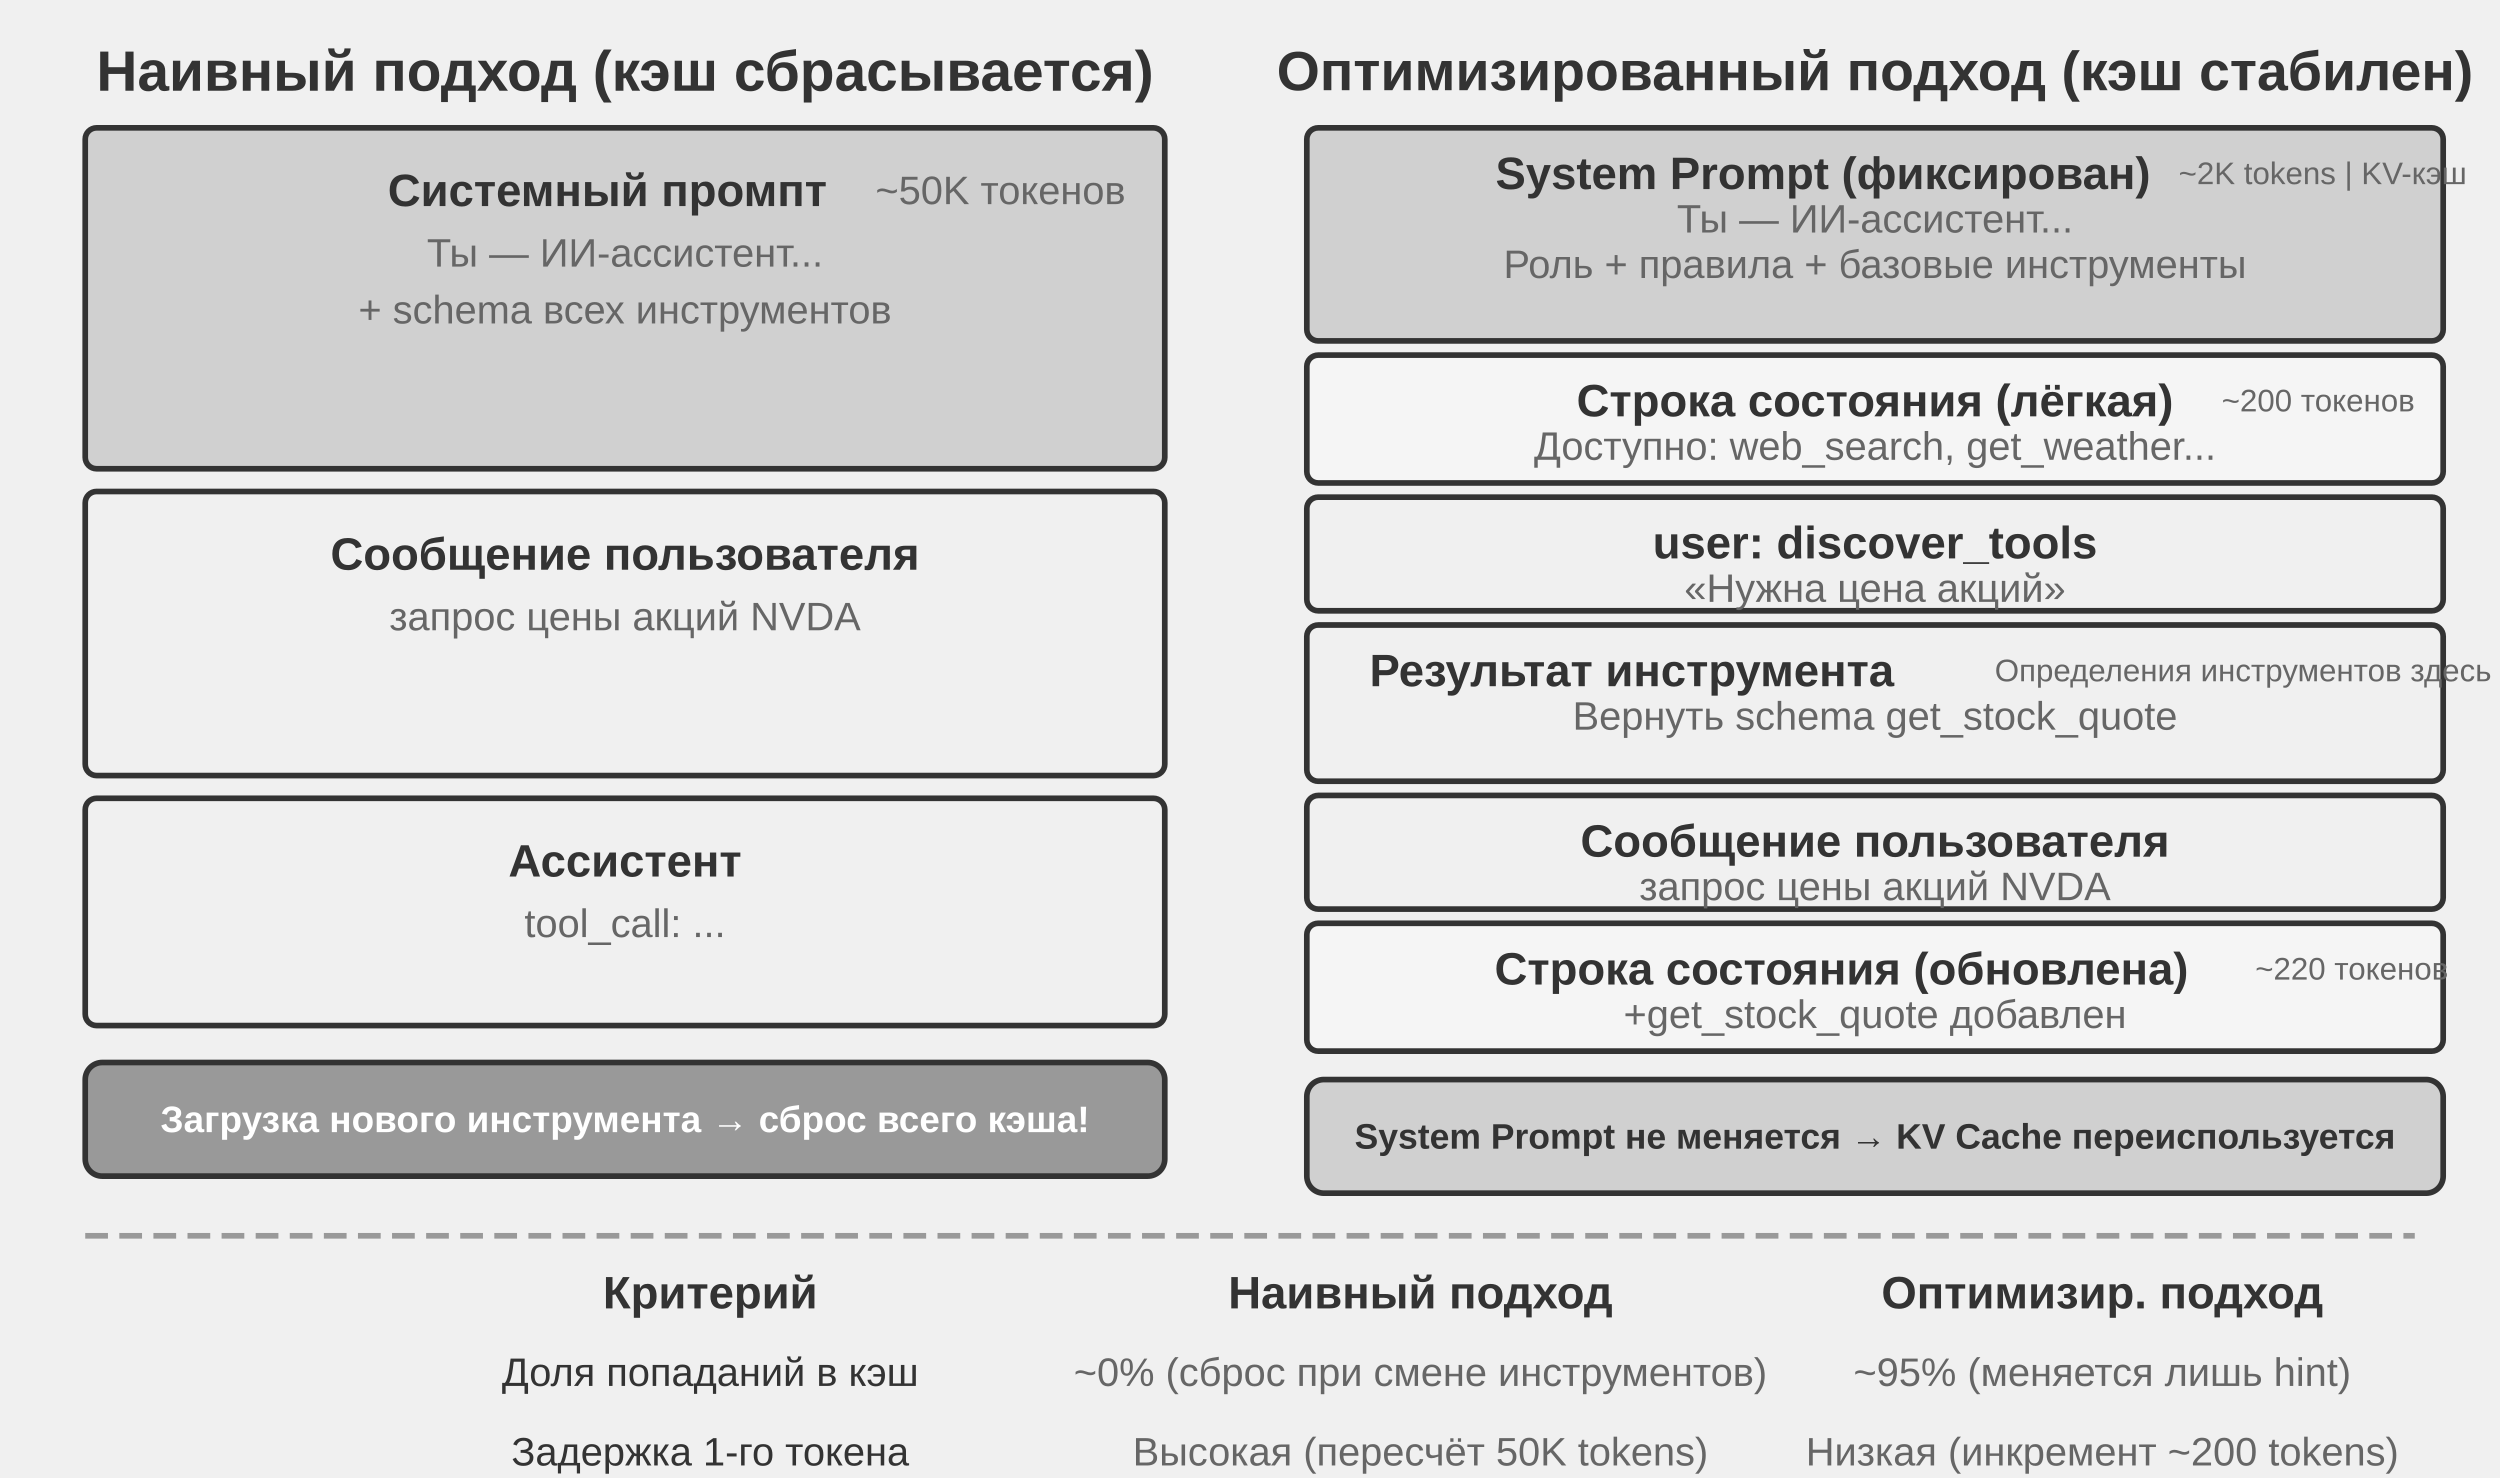
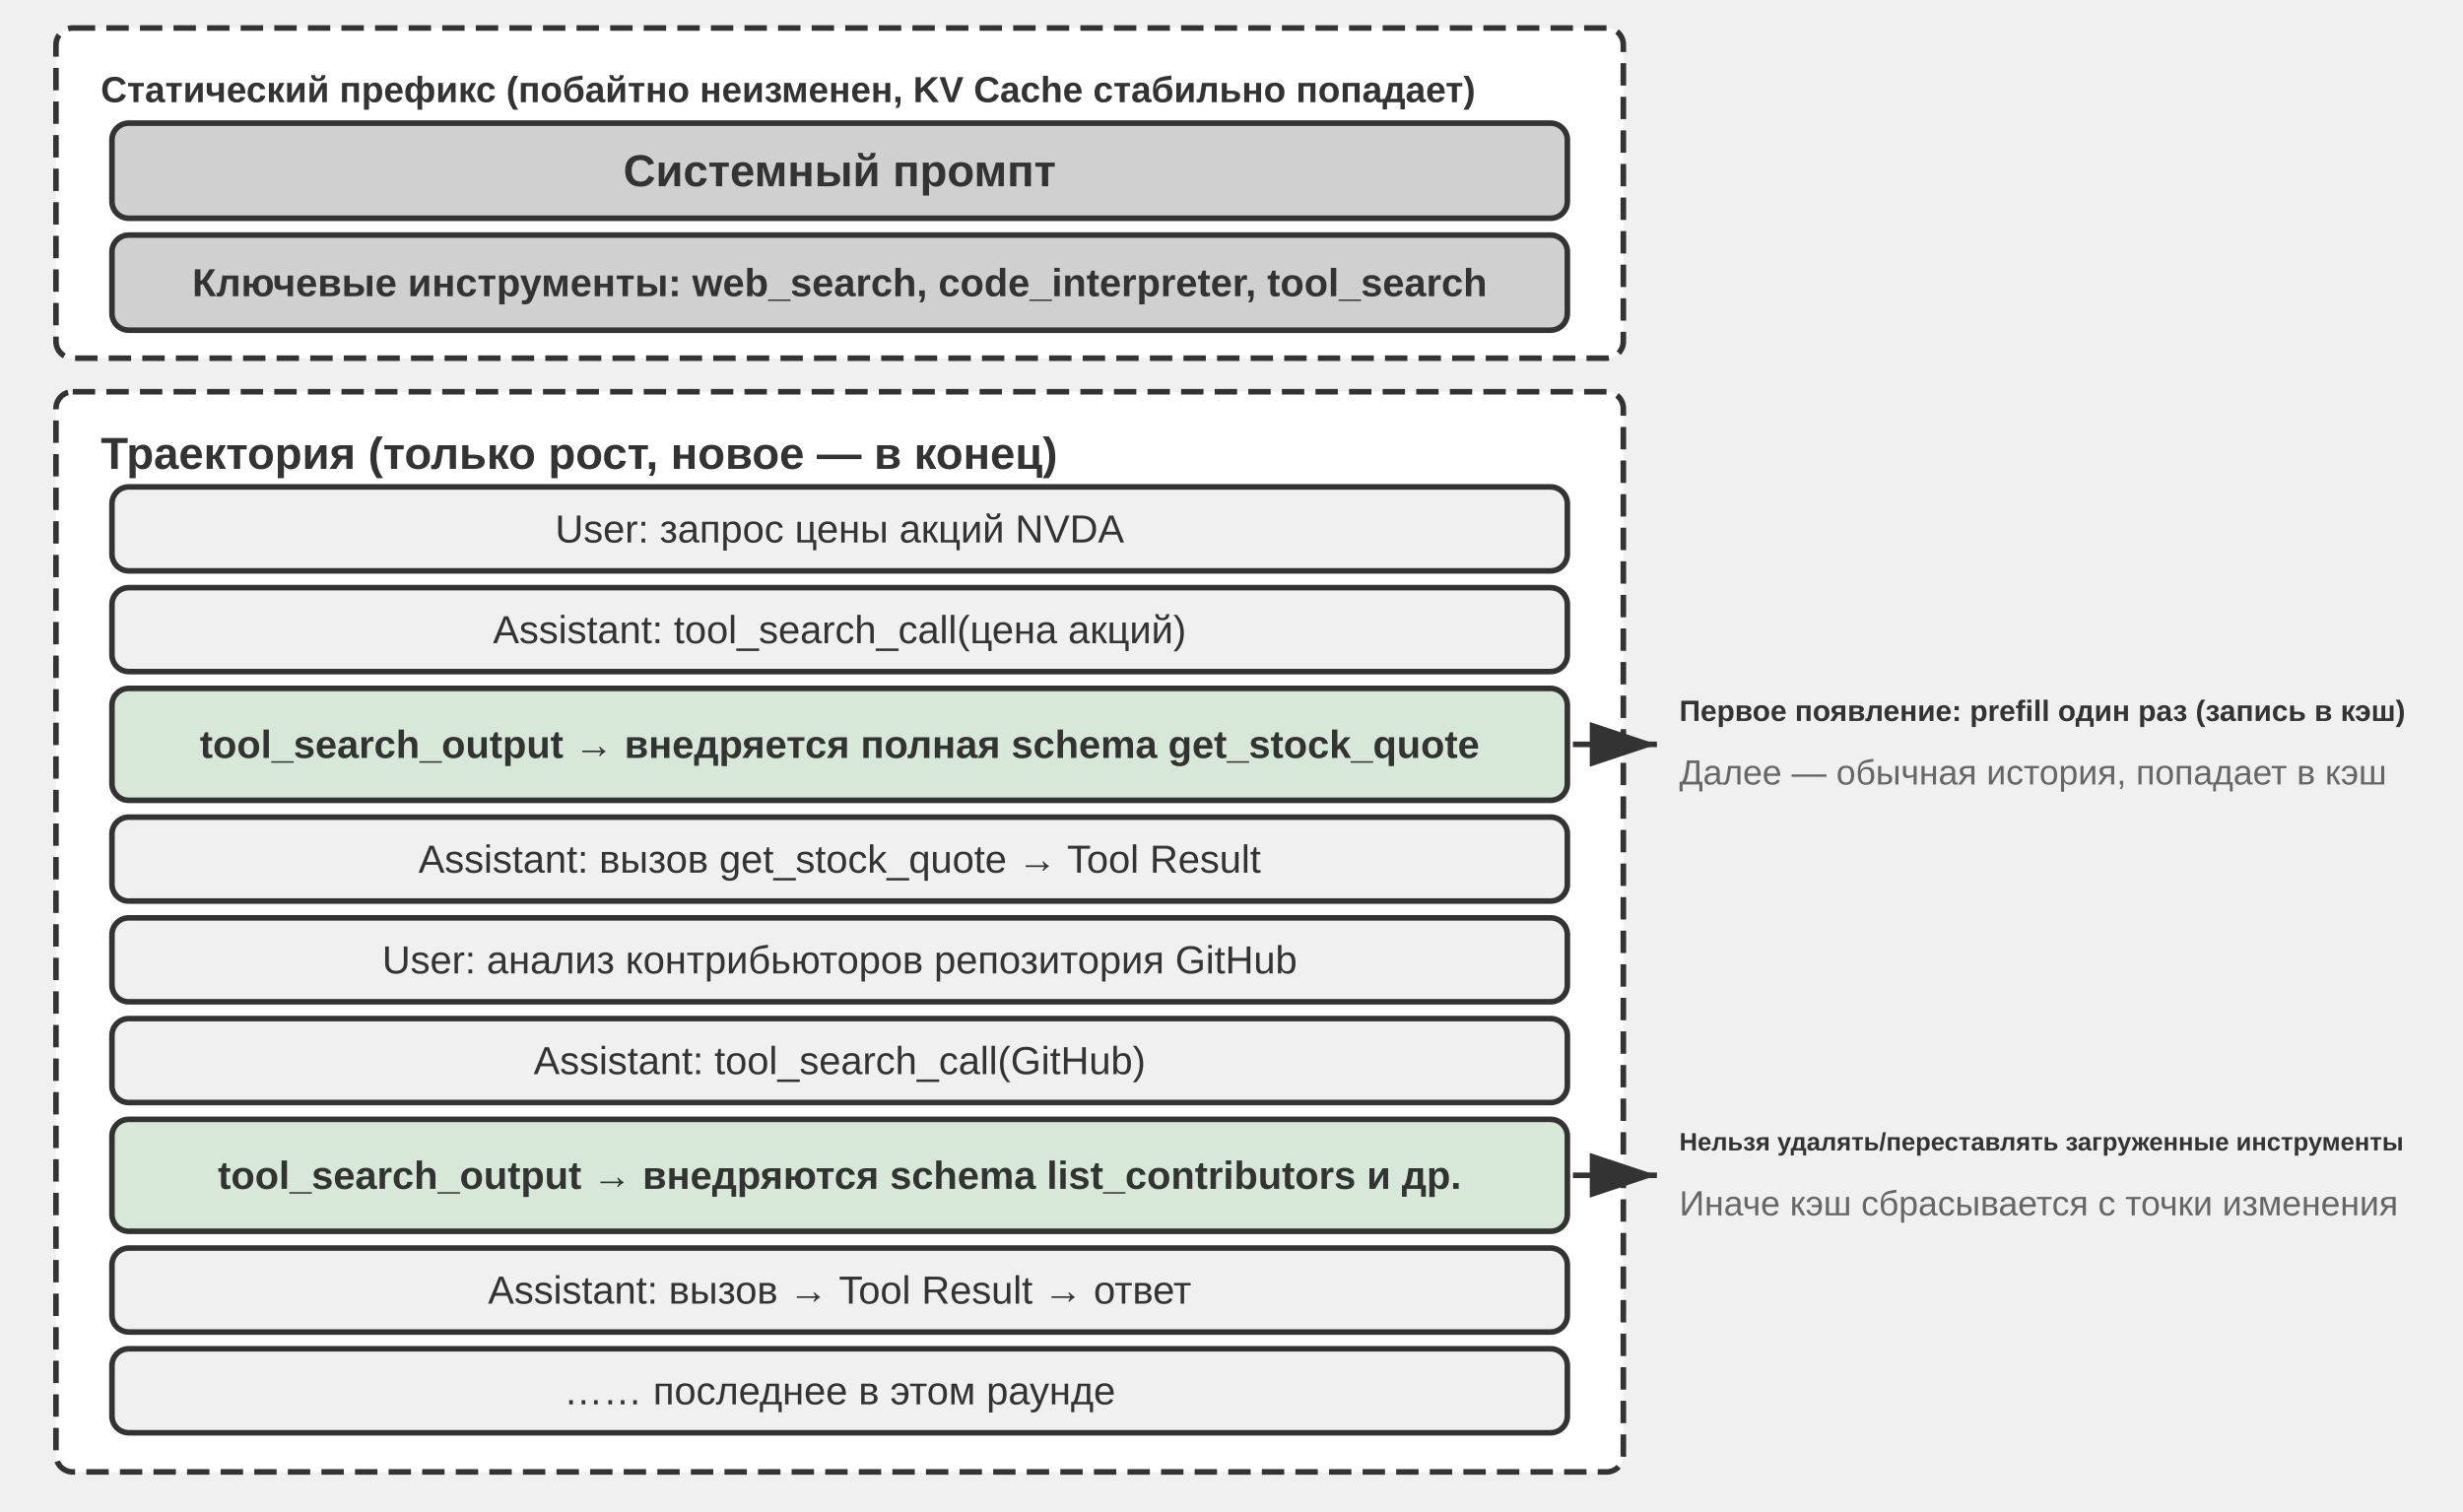
- <svg xmlns="http://www.w3.org/2000/svg" viewBox="0 40 880 520" width="880" height="520" style="background:#ffffff">
+ <svg xmlns="http://www.w3.org/2000/svg" viewBox="0 40 880 540" width="880" height="540" style="background:#ffffff">
  <defs>
    <marker id="ah" markerWidth="12" markerHeight="8" refX="12" refY="4" orient="auto">
      <polygon points="0 0, 12 4, 0 8" fill="#333333" />
    </marker>
    <marker id="ah-light" markerWidth="12" markerHeight="8" refX="12" refY="4" orient="auto">
      <polygon points="0 0, 12 4, 0 8" fill="#999999" />
    </marker>
  </defs>
-   <text x="220" y="65" font-family="Arial, 'Helvetica Neue', Helvetica, 'PingFang SC', 'Microsoft YaHei', sans-serif" font-size="20" fill="#333333" text-anchor="middle" dominant-baseline="central" font-weight="bold">Наивный подход (кэш сбрасывается)</text>
-   <rect x="30" y="85" width="380" height="120" rx="4" fill="#d0d0d0" stroke="#333333" stroke-width="2" />
-   <text x="213.8" y="107" font-family="Arial, 'Helvetica Neue', Helvetica, 'PingFang SC', 'Microsoft YaHei', sans-serif" font-size="16" fill="#333333" text-anchor="middle" dominant-baseline="central" font-weight="bold">Системный промпт</text>
-   <text x="220" y="129" font-family="Arial, 'Helvetica Neue', Helvetica, 'PingFang SC', 'Microsoft YaHei', sans-serif" font-size="14" fill="#666666" text-anchor="middle" dominant-baseline="central" font-weight="normal">Ты — ИИ-ассистент...</text>
-   <text x="220" y="149" font-family="Arial, 'Helvetica Neue', Helvetica, 'PingFang SC', 'Microsoft YaHei', sans-serif" font-size="14" fill="#666666" text-anchor="middle" dominant-baseline="central" font-weight="normal">+ schema всех инструментов</text>
-   <text x="396.2" y="107" font-family="Arial, 'Helvetica Neue', Helvetica, 'PingFang SC', 'Microsoft YaHei', sans-serif" font-size="14" fill="#666666" text-anchor="end" dominant-baseline="central" font-weight="normal">~50K токенов</text>
-   <rect x="30" y="213" width="380" height="100" rx="4" fill="#f0f0f0" stroke="#333333" stroke-width="2" />
-   <text x="220" y="235" font-family="Arial, 'Helvetica Neue', Helvetica, 'PingFang SC', 'Microsoft YaHei', sans-serif" font-size="16" fill="#333333" text-anchor="middle" dominant-baseline="central" font-weight="bold">Сообщение пользователя</text>
-   <text x="220" y="257" font-family="Arial, 'Helvetica Neue', Helvetica, 'PingFang SC', 'Microsoft YaHei', sans-serif" font-size="14" fill="#666666" text-anchor="middle" dominant-baseline="central" font-weight="normal">запрос цены акций NVDA</text>
-   <rect x="30" y="321" width="380" height="80" rx="4" fill="#f0f0f0" stroke="#333333" stroke-width="2" />
-   <text x="220" y="343" font-family="Arial, 'Helvetica Neue', Helvetica, 'PingFang SC', 'Microsoft YaHei', sans-serif" font-size="16" fill="#333333" text-anchor="middle" dominant-baseline="central" font-weight="bold">Ассистент</text>
-   <text x="220" y="365" font-family="Arial, 'Helvetica Neue', Helvetica, 'PingFang SC', 'Microsoft YaHei', sans-serif" font-size="14" fill="#666666" text-anchor="middle" dominant-baseline="central" font-weight="normal">tool_call: ...</text>
-   <rect x="30" y="414" width="380" height="40" rx="6" fill="#999999" stroke="#333333" stroke-width="2" />
-   <text x="220" y="434" font-family="Arial, 'Helvetica Neue', Helvetica, 'PingFang SC', 'Microsoft YaHei', sans-serif" font-size="13" fill="#ffffff" text-anchor="middle" dominant-baseline="central" font-weight="bold">Загрузка нового инструмента → сброс всего кэша!</text>
-   <text x="660" y="65" font-family="Arial, 'Helvetica Neue', Helvetica, 'PingFang SC', 'Microsoft YaHei', sans-serif" font-size="19.5" fill="#333333" text-anchor="middle" dominant-baseline="central" font-weight="bold">Оптимизированный подход (кэш стабилен)</text>
-   <rect x="460" y="85" width="400" height="75" rx="4" fill="#d0d0d0" stroke="#333333" stroke-width="2" />
-   <text x="641.7" y="101" font-family="Arial, 'Helvetica Neue', Helvetica, 'PingFang SC', 'Microsoft YaHei', sans-serif" font-size="16" fill="#333333" text-anchor="middle" dominant-baseline="central" font-weight="bold">System Prompt (фиксирован)</text>
-   <text x="660" y="117" font-family="Arial, 'Helvetica Neue', Helvetica, 'PingFang SC', 'Microsoft YaHei', sans-serif" font-size="14" fill="#666666" text-anchor="middle" dominant-baseline="central" font-weight="normal">Ты — ИИ-ассистент...</text>
-   <text x="660" y="133" font-family="Arial, 'Helvetica Neue', Helvetica, 'PingFang SC', 'Microsoft YaHei', sans-serif" font-size="14" fill="#666666" text-anchor="middle" dominant-baseline="central" font-weight="normal">Роль + правила + базовые инструменты</text>
-   <text x="868.3" y="101" font-family="Arial, 'Helvetica Neue', Helvetica, 'PingFang SC', 'Microsoft YaHei', sans-serif" font-size="11" fill="#666666" text-anchor="end" dominant-baseline="central" font-weight="normal">~2K tokens | KV-кэш</text>
-   <rect x="460" y="165" width="400" height="45" rx="4" fill="#f5f5f5" stroke="#333333" stroke-width="2" />
-   <text x="660" y="181" font-family="Arial, 'Helvetica Neue', Helvetica, 'PingFang SC', 'Microsoft YaHei', sans-serif" font-size="16" fill="#333333" text-anchor="middle" dominant-baseline="central" font-weight="bold">Строка состояния (лёгкая)</text>
-   <text x="660" y="197" font-family="Arial, 'Helvetica Neue', Helvetica, 'PingFang SC', 'Microsoft YaHei', sans-serif" font-size="14" fill="#666666" text-anchor="middle" dominant-baseline="central" font-weight="normal">Доступно: web_search, get_weather...</text>
-   <text x="850" y="181" font-family="Arial, 'Helvetica Neue', Helvetica, 'PingFang SC', 'Microsoft YaHei', sans-serif" font-size="11" fill="#666666" text-anchor="end" dominant-baseline="central" font-weight="normal">~200 токенов</text>
-   <rect x="460" y="215" width="400" height="40" rx="4" fill="#f0f0f0" stroke="#333333" stroke-width="2" />
-   <text x="660" y="231" font-family="Arial, 'Helvetica Neue', Helvetica, 'PingFang SC', 'Microsoft YaHei', sans-serif" font-size="16" fill="#333333" text-anchor="middle" dominant-baseline="central" font-weight="bold">user: discover_tools</text>
-   <text x="660" y="247" font-family="Arial, 'Helvetica Neue', Helvetica, 'PingFang SC', 'Microsoft YaHei', sans-serif" font-size="14" fill="#666666" text-anchor="middle" dominant-baseline="central" font-weight="normal">«Нужна цена акций»</text>
-   <rect x="460" y="260" width="400" height="55" rx="4" fill="#f0f0f0" stroke="#333333" stroke-width="2" />
-   <text x="574.4" y="276" font-family="Arial, 'Helvetica Neue', Helvetica, 'PingFang SC', 'Microsoft YaHei', sans-serif" font-size="16" fill="#333333" text-anchor="middle" dominant-baseline="central" font-weight="bold">Результат инструмента</text>
-   <text x="660" y="292" font-family="Arial, 'Helvetica Neue', Helvetica, 'PingFang SC', 'Microsoft YaHei', sans-serif" font-size="14" fill="#666666" text-anchor="middle" dominant-baseline="central" font-weight="normal">Вернуть schema get_stock_quote</text>
-   <text x="877" y="276" font-family="Arial, 'Helvetica Neue', Helvetica, 'PingFang SC', 'Microsoft YaHei', sans-serif" font-size="11" fill="#666666" text-anchor="end" dominant-baseline="central" font-weight="normal">Определения инструментов здесь</text>
-   <rect x="460" y="320" width="400" height="40" rx="4" fill="#f0f0f0" stroke="#333333" stroke-width="2" />
-   <text x="660" y="336" font-family="Arial, 'Helvetica Neue', Helvetica, 'PingFang SC', 'Microsoft YaHei', sans-serif" font-size="16" fill="#333333" text-anchor="middle" dominant-baseline="central" font-weight="bold">Сообщение пользователя</text>
-   <text x="660" y="352" font-family="Arial, 'Helvetica Neue', Helvetica, 'PingFang SC', 'Microsoft YaHei', sans-serif" font-size="14" fill="#666666" text-anchor="middle" dominant-baseline="central" font-weight="normal">запрос цены акций NVDA</text>
-   <rect x="460" y="365" width="400" height="45" rx="4" fill="#f5f5f5" stroke="#333333" stroke-width="2" />
-   <text x="648.2" y="381" font-family="Arial, 'Helvetica Neue', Helvetica, 'PingFang SC', 'Microsoft YaHei', sans-serif" font-size="16" fill="#333333" text-anchor="middle" dominant-baseline="central" font-weight="bold">Строка состояния (обновлена)</text>
-   <text x="660" y="397" font-family="Arial, 'Helvetica Neue', Helvetica, 'PingFang SC', 'Microsoft YaHei', sans-serif" font-size="14" fill="#666666" text-anchor="middle" dominant-baseline="central" font-weight="normal">+get_stock_quote добавлен</text>
-   <text x="861.8" y="381" font-family="Arial, 'Helvetica Neue', Helvetica, 'PingFang SC', 'Microsoft YaHei', sans-serif" font-size="11" fill="#666666" text-anchor="end" dominant-baseline="central" font-weight="normal">~220 токенов</text>
-   <rect x="460" y="420" width="400" height="40" rx="6" fill="#d0d0d0" stroke="#333333" stroke-width="2" />
-   <text x="660" y="440" font-family="Arial, 'Helvetica Neue', Helvetica, 'PingFang SC', 'Microsoft YaHei', sans-serif" font-size="12.5" fill="#333333" text-anchor="middle" dominant-baseline="central" font-weight="bold">System Prompt не меняется → KV Cache переиспользуется</text>
-   <line x1="30" y1="475" x2="850" y2="475" stroke="#999999" stroke-width="2" stroke-dasharray="8,4" />
-   <text x="250" y="495" font-family="Arial, 'Helvetica Neue', Helvetica, 'PingFang SC', 'Microsoft YaHei', sans-serif" font-size="16" fill="#333333" text-anchor="middle" dominant-baseline="central" font-weight="bold">Критерий</text>
-   <text x="500" y="495" font-family="Arial, 'Helvetica Neue', Helvetica, 'PingFang SC', 'Microsoft YaHei', sans-serif" font-size="16" fill="#333333" text-anchor="middle" dominant-baseline="central" font-weight="bold">Наивный подход</text>
-   <text x="740" y="495" font-family="Arial, 'Helvetica Neue', Helvetica, 'PingFang SC', 'Microsoft YaHei', sans-serif" font-size="16" fill="#333333" text-anchor="middle" dominant-baseline="central" font-weight="bold">Оптимизир. подход</text>
-   <text x="250" y="523" font-family="Arial, 'Helvetica Neue', Helvetica, 'PingFang SC', 'Microsoft YaHei', sans-serif" font-size="14" fill="#333333" text-anchor="middle" dominant-baseline="central" font-weight="normal">Доля попаданий в кэш</text>
-   <text x="500" y="523" font-family="Arial, 'Helvetica Neue', Helvetica, 'PingFang SC', 'Microsoft YaHei', sans-serif" font-size="14" fill="#666666" text-anchor="middle" dominant-baseline="central" font-weight="normal">~0% (сброс при смене инструментов)</text>
-   <text x="740" y="523" font-family="Arial, 'Helvetica Neue', Helvetica, 'PingFang SC', 'Microsoft YaHei', sans-serif" font-size="14" fill="#666666" text-anchor="middle" dominant-baseline="central" font-weight="normal">~95% (меняется лишь hint)</text>
-   <text x="250" y="551" font-family="Arial, 'Helvetica Neue', Helvetica, 'PingFang SC', 'Microsoft YaHei', sans-serif" font-size="14" fill="#333333" text-anchor="middle" dominant-baseline="central" font-weight="normal">Задержка 1-го токена</text>
-   <text x="500" y="551" font-family="Arial, 'Helvetica Neue', Helvetica, 'PingFang SC', 'Microsoft YaHei', sans-serif" font-size="14" fill="#666666" text-anchor="middle" dominant-baseline="central" font-weight="normal">Высокая (пересчёт 50K tokens)</text>
-   <text x="740" y="551" font-family="Arial, 'Helvetica Neue', Helvetica, 'PingFang SC', 'Microsoft YaHei', sans-serif" font-size="14" fill="#666666" text-anchor="middle" dominant-baseline="central" font-weight="normal">Низкая (инкремент ~200 tokens)</text>
+   <rect x="20" y="50" width="560" height="118" rx="6" fill="#ffffff" stroke="#333333" stroke-width="2" stroke-dasharray="8,4" />
+   <text x="36" y="72" font-family="Arial, 'Helvetica Neue', Helvetica, 'PingFang SC', 'Microsoft YaHei', sans-serif" font-size="13" fill="#333333" text-anchor="start" dominant-baseline="central" font-weight="bold">Статический префикс (побайтно неизменен, KV Cache стабильно попадает)</text>
+   <rect x="40" y="84" width="520" height="34" rx="6" fill="#d0d0d0" stroke="#333333" stroke-width="2" />
+   <text x="300.0" y="101" font-family="Arial, 'Helvetica Neue', Helvetica, 'PingFang SC', 'Microsoft YaHei', sans-serif" font-size="16" fill="#333333" text-anchor="middle" dominant-baseline="central" font-weight="bold">Системный промпт</text>
+   <rect x="40" y="124" width="520" height="34" rx="6" fill="#d0d0d0" stroke="#333333" stroke-width="2" />
+   <text x="300.0" y="141" font-family="Arial, 'Helvetica Neue', Helvetica, 'PingFang SC', 'Microsoft YaHei', sans-serif" font-size="14" fill="#333333" text-anchor="middle" dominant-baseline="central" font-weight="bold">Ключевые инструменты: web_search, code_interpreter, tool_search</text>
+   <rect x="20" y="180" width="560" height="386" rx="6" fill="#ffffff" stroke="#333333" stroke-width="2" stroke-dasharray="8,4" />
+   <text x="36" y="202" font-family="Arial, 'Helvetica Neue', Helvetica, 'PingFang SC', 'Microsoft YaHei', sans-serif" font-size="16" fill="#333333" text-anchor="start" dominant-baseline="central" font-weight="bold">Траектория (только рост, новое — в конец)</text>
+   <rect x="40" y="214" width="520" height="30" rx="6" fill="#f0f0f0" stroke="#333333" stroke-width="2" />
+   <text x="300.0" y="229.0" font-family="Arial, 'Helvetica Neue', Helvetica, 'PingFang SC', 'Microsoft YaHei', sans-serif" font-size="14" fill="#333333" text-anchor="middle" dominant-baseline="central" font-weight="normal">User: запрос цены акций NVDA</text>
+   <rect x="40" y="250" width="520" height="30" rx="6" fill="#f0f0f0" stroke="#333333" stroke-width="2" />
+   <text x="300.0" y="265.0" font-family="Arial, 'Helvetica Neue', Helvetica, 'PingFang SC', 'Microsoft YaHei', sans-serif" font-size="14" fill="#333333" text-anchor="middle" dominant-baseline="central" font-weight="normal">Assistant: tool_search_call(цена акций)</text>
+   <rect x="40" y="286" width="520" height="40" rx="6" fill="#d8e8d8" stroke="#333333" stroke-width="2" />
+   <text x="300.0" y="306.0" font-family="Arial, 'Helvetica Neue', Helvetica, 'PingFang SC', 'Microsoft YaHei', sans-serif" font-size="14" fill="#333333" text-anchor="middle" dominant-baseline="central" font-weight="bold">tool_search_output → внедряется полная schema get_stock_quote</text>
+   <rect x="40" y="332" width="520" height="30" rx="6" fill="#f0f0f0" stroke="#333333" stroke-width="2" />
+   <text x="300.0" y="347.0" font-family="Arial, 'Helvetica Neue', Helvetica, 'PingFang SC', 'Microsoft YaHei', sans-serif" font-size="14" fill="#333333" text-anchor="middle" dominant-baseline="central" font-weight="normal">Assistant: вызов get_stock_quote → Tool Result</text>
+   <rect x="40" y="368" width="520" height="30" rx="6" fill="#f0f0f0" stroke="#333333" stroke-width="2" />
+   <text x="300.0" y="383.0" font-family="Arial, 'Helvetica Neue', Helvetica, 'PingFang SC', 'Microsoft YaHei', sans-serif" font-size="14" fill="#333333" text-anchor="middle" dominant-baseline="central" font-weight="normal">User: анализ контрибьюторов репозитория GitHub</text>
+   <rect x="40" y="404" width="520" height="30" rx="6" fill="#f0f0f0" stroke="#333333" stroke-width="2" />
+   <text x="300.0" y="419.0" font-family="Arial, 'Helvetica Neue', Helvetica, 'PingFang SC', 'Microsoft YaHei', sans-serif" font-size="14" fill="#333333" text-anchor="middle" dominant-baseline="central" font-weight="normal">Assistant: tool_search_call(GitHub)</text>
+   <rect x="40" y="440" width="520" height="40" rx="6" fill="#d8e8d8" stroke="#333333" stroke-width="2" />
+   <text x="300.0" y="460.0" font-family="Arial, 'Helvetica Neue', Helvetica, 'PingFang SC', 'Microsoft YaHei', sans-serif" font-size="14" fill="#333333" text-anchor="middle" dominant-baseline="central" font-weight="bold">tool_search_output → внедряются schema list_contributors и др.</text>
+   <rect x="40" y="486" width="520" height="30" rx="6" fill="#f0f0f0" stroke="#333333" stroke-width="2" />
+   <text x="300.0" y="501.0" font-family="Arial, 'Helvetica Neue', Helvetica, 'PingFang SC', 'Microsoft YaHei', sans-serif" font-size="14" fill="#333333" text-anchor="middle" dominant-baseline="central" font-weight="normal">Assistant: вызов → Tool Result → ответ</text>
+   <rect x="40" y="522" width="520" height="30" rx="6" fill="#f0f0f0" stroke="#333333" stroke-width="2" />
+   <text x="300.0" y="537.0" font-family="Arial, 'Helvetica Neue', Helvetica, 'PingFang SC', 'Microsoft YaHei', sans-serif" font-size="14" fill="#333333" text-anchor="middle" dominant-baseline="central" font-weight="normal">…… последнее в этом раунде</text>
+   <line x1="562" y1="306.0" x2="592" y2="306.0" stroke="#333333" stroke-width="2" stroke-dasharray="8,4" marker-end="url(#ah)" />
+   <line x1="562" y1="460.0" x2="592" y2="460.0" stroke="#333333" stroke-width="2" stroke-dasharray="8,4" marker-end="url(#ah)" />
+   <text x="600" y="294.0" font-family="Arial, 'Helvetica Neue', Helvetica, 'PingFang SC', 'Microsoft YaHei', sans-serif" font-size="10.5" fill="#333333" text-anchor="start" dominant-baseline="central" font-weight="bold">Первое появление: prefill один раз (запись в кэш)</text>
+   <text x="600" y="316.0" font-family="Arial, 'Helvetica Neue', Helvetica, 'PingFang SC', 'Microsoft YaHei', sans-serif" font-size="12.5" fill="#666666" text-anchor="start" dominant-baseline="central" font-weight="normal">Далее — обычная история, попадает в кэш</text>
+   <text x="600" y="448.0" font-family="Arial, 'Helvetica Neue', Helvetica, 'PingFang SC', 'Microsoft YaHei', sans-serif" font-size="9" fill="#333333" text-anchor="start" dominant-baseline="central" font-weight="bold">Нельзя удалять/переставлять загруженные инструменты</text>
+   <text x="600" y="470.0" font-family="Arial, 'Helvetica Neue', Helvetica, 'PingFang SC', 'Microsoft YaHei', sans-serif" font-size="12.5" fill="#666666" text-anchor="start" dominant-baseline="central" font-weight="normal">Иначе кэш сбрасывается с точки изменения</text>
</svg>
